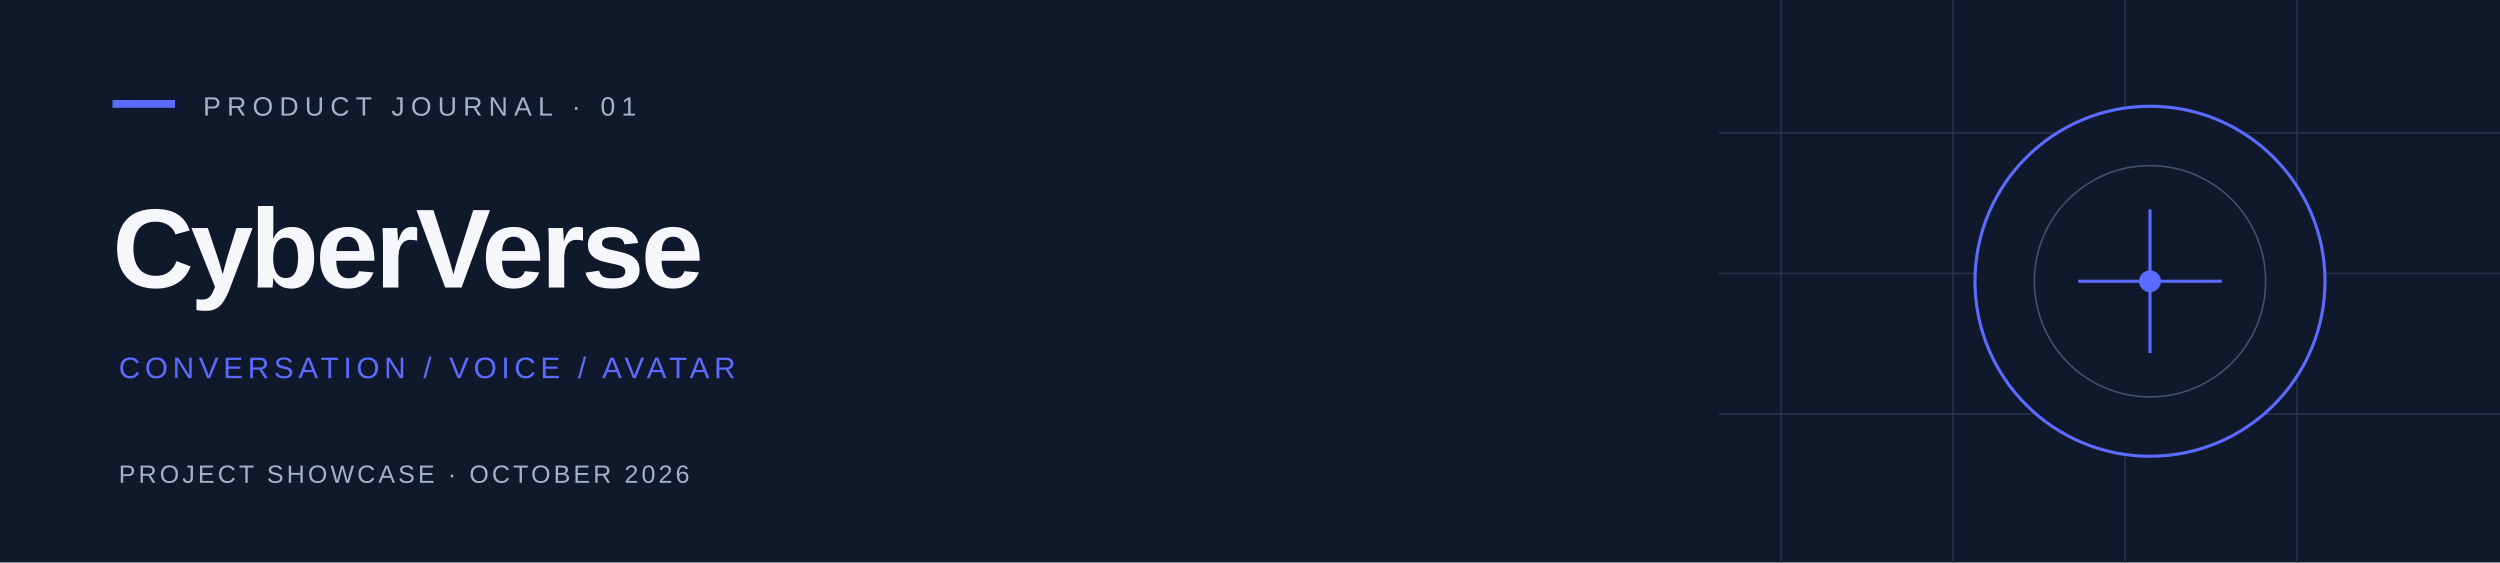
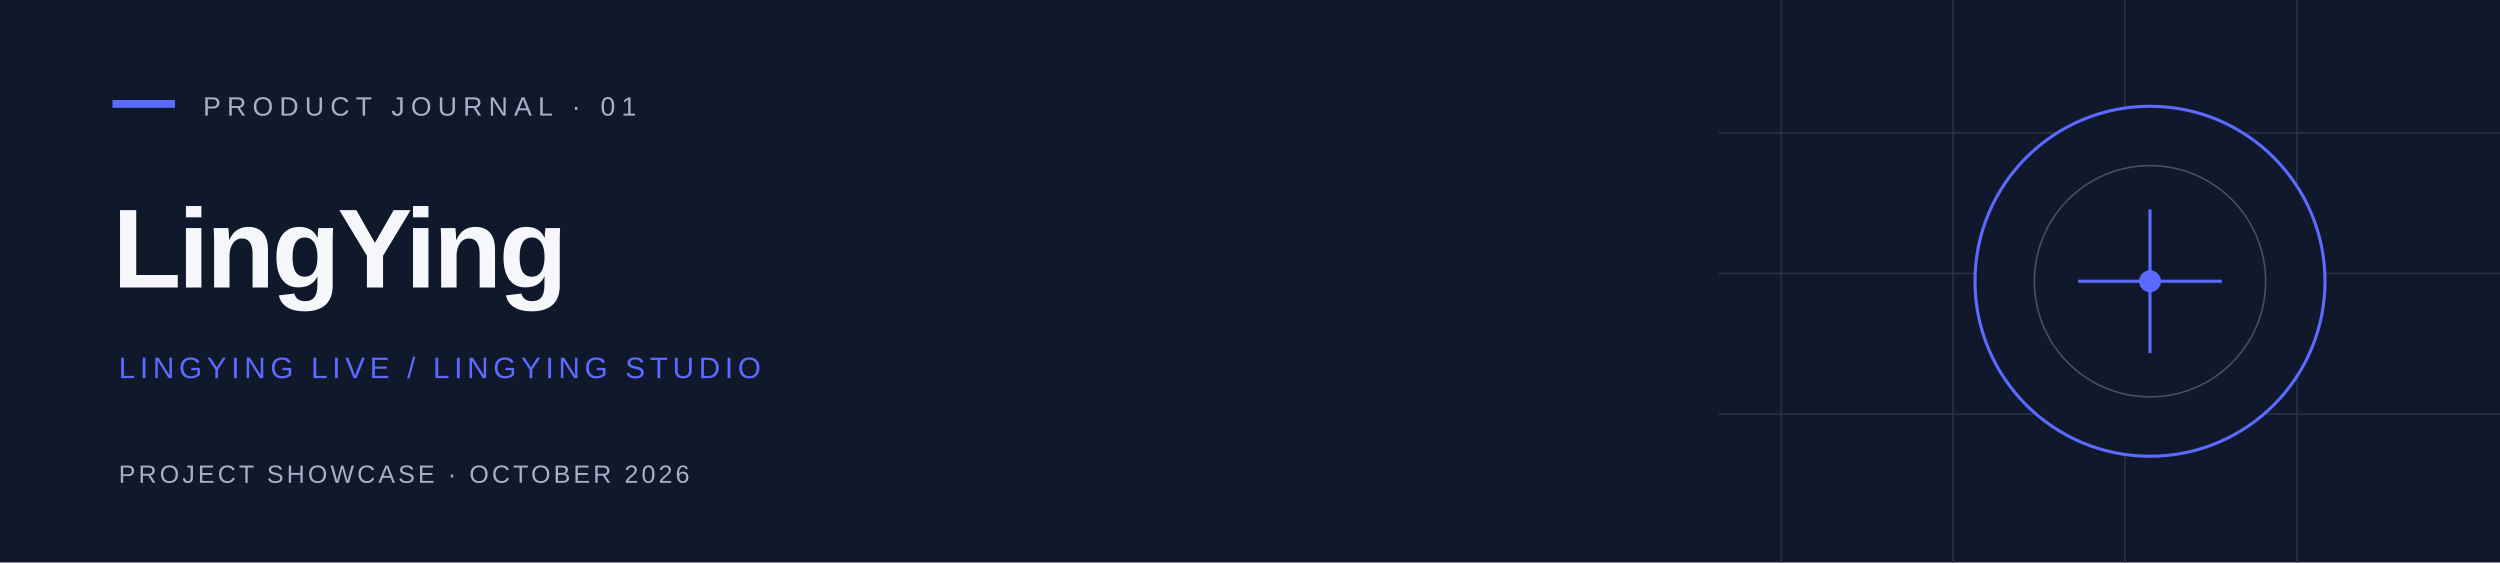
- <svg xmlns="http://www.w3.org/2000/svg" width="1600" height="360" viewBox="0 0 1600 360" role="img" aria-label="CyberVerse">
+ <svg xmlns="http://www.w3.org/2000/svg" width="1600" height="360" viewBox="0 0 1600 360" role="img" aria-label="灵影 · LingYing Live / LingYing Studio">
  <rect width="1600" height="360" fill="#10182b" />
  <path d="M1140 0V360M1250 0V360M1360 0V360M1470 0V360M1100 85H1600M1100 175H1600M1100 265H1600" stroke="#293149" stroke-width="1" />
  <rect x="72" y="64" width="40" height="5" fill="#5b6aff" />
  <text x="130" y="74" fill="#a6b0c7" font-size="17" font-family="Arial,sans-serif" letter-spacing="4">PRODUCT JOURNAL · 01</text>
-   <text x="72" y="184" fill="#f6f7fb" font-size="72" font-family="Arial,sans-serif" font-weight="600" letter-spacing="-2">CyberVerse</text>
-   <text x="76" y="242" fill="#5b6aff" font-size="19" font-family="Arial,sans-serif" letter-spacing="3">CONVERSATION  /  VOICE  /  AVATAR</text>
+   <text x="72" y="184" fill="#f6f7fb" font-size="72" font-family="Arial,sans-serif" font-weight="600" letter-spacing="-2">LingYing</text>
+   <text x="76" y="242" fill="#5b6aff" font-size="19" font-family="Arial,sans-serif" letter-spacing="3">LINGYING LIVE  /  LINGYING STUDIO</text>
  <text x="76" y="309" fill="#a6b0c7" font-size="16" font-family="Arial,sans-serif" letter-spacing="2">PROJECT SHOWCASE · OCTOBER 2026</text>
  <circle cx="1376" cy="180" r="112" fill="#10182b" stroke="#5b6aff" stroke-width="2" />
  <circle cx="1376" cy="180" r="74" fill="none" stroke="#46506a" stroke-width="1" />
  <path d="M1330 180H1422M1376 134V226" stroke="#5b6aff" stroke-width="2" />
  <circle cx="1376" cy="180" r="7" fill="#5b6aff" />
</svg>
